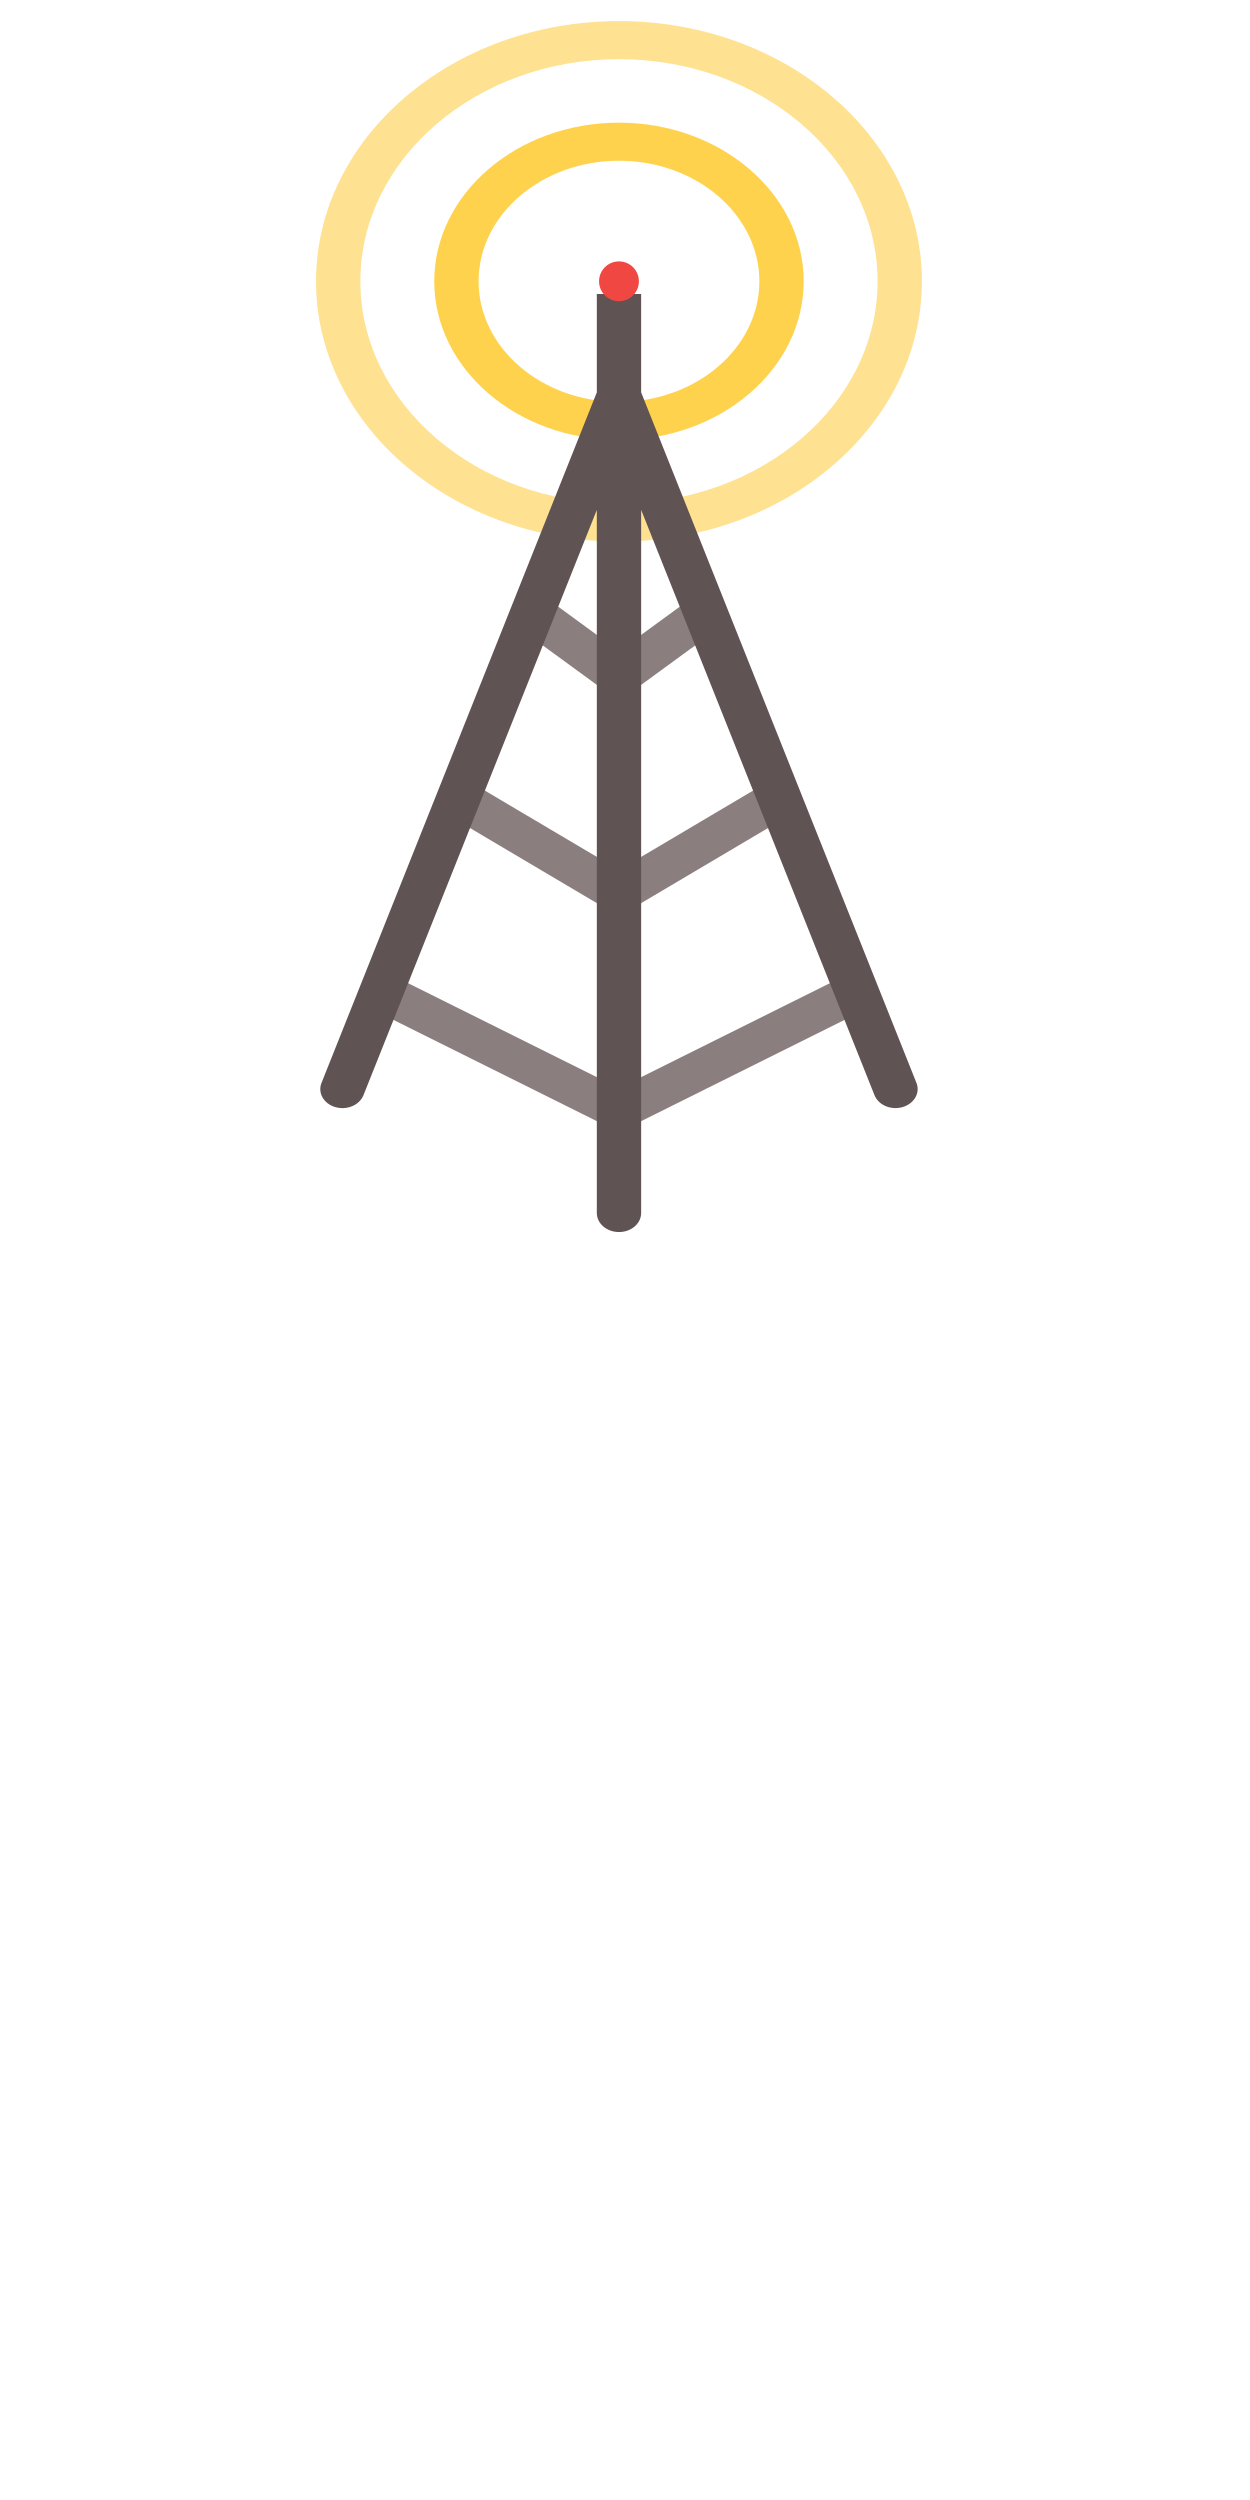
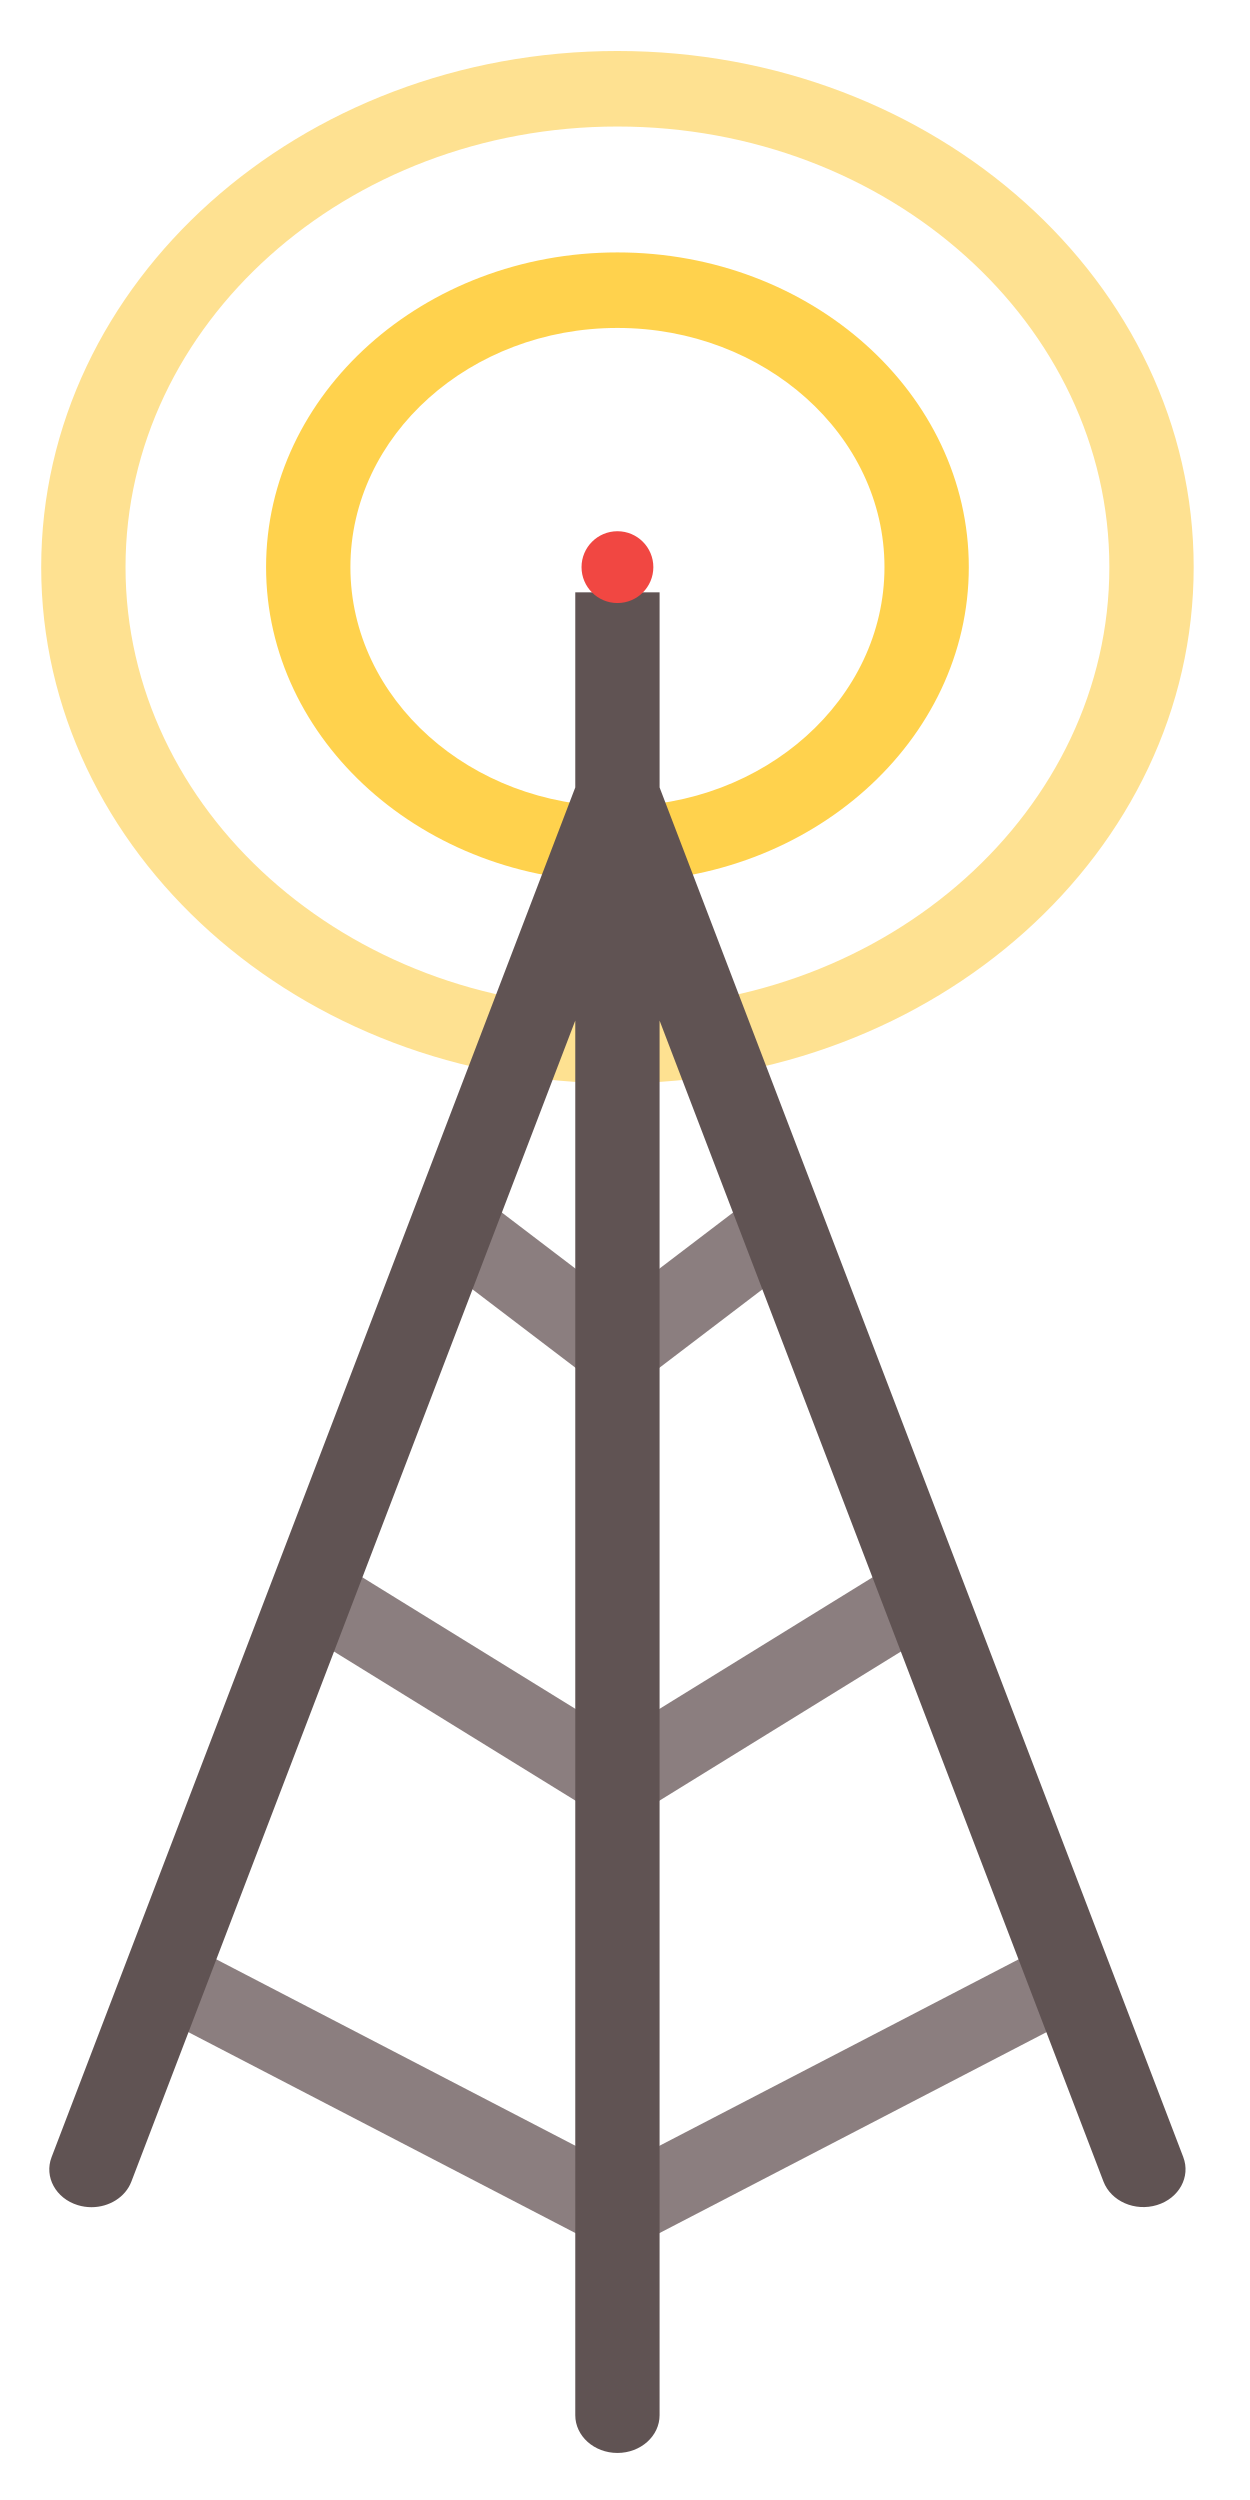
- <svg xmlns="http://www.w3.org/2000/svg" width="100%" height="200%" viewBox="0 0 128 256">
+ <svg xmlns="http://www.w3.org/2000/svg" width="80%" height="100%" viewBox="0 0 102 204">
  <g>
    <g id="svg_9">
      <g id="svg_1">
-         <path id="svg_2" fill="#8B7E7F" d="m63.383,71.179c-0.523,0 -1.047,-0.155 -1.47,-0.464l-8.871,-6.479l2.941,-2.971l7.4,5.405l7.4,-5.404l2.941,2.971l-8.87,6.478c-0.424,0.309 -0.947,0.464 -1.471,0.464z" />
-         <path id="svg_3" fill="#8B7E7F" d="m63.383,93.406c-0.45,0 -0.9,-0.115 -1.288,-0.344l-16.436,-9.732c-1.032,-0.611 1.544,-3.822 2.577,-3.211l15.148,8.969l15.147,-8.968c1.032,-0.611 3.608,2.6 2.577,3.211l-16.435,9.731c-0.389,0.229 -0.839,0.344 -1.289,0.344z" />
-         <path id="svg_4" fill="#8B7E7F" d="m63.383,115.632c-0.393,0 -0.786,-0.088 -1.138,-0.263l-24.344,-12.119c-1.085,-0.54 1.192,-3.914 2.276,-3.374l23.205,11.553l23.206,-11.553c1.084,-0.54 3.361,2.834 2.276,3.374l-24.344,12.12c-0.352,0.175 -0.745,0.263 -1.138,0.263z" />
+         <path id="svg_2" fill="#8B7E7F" d="m50.383,113.255c-0.793,0 -1.586,-0.245 -2.228,-0.734l-13.447,-10.241l4.458,-4.696l11.217,8.544l11.216,-8.542l4.458,4.696l-13.445,10.239c-0.643,0.489 -1.436,0.733 -2.229,0.733l0,0z" />
+         <path id="svg_3" fill="#8B7E7F" d="m50.383,148.387c-0.683,0 -1.365,-0.181 -1.952,-0.544l-24.914,-15.383c-1.565,-0.966 2.341,-6.041 3.905,-5.075l22.962,14.177l22.959,-14.175c1.565,-0.965 5.47,4.109 3.905,5.075l-24.912,15.381c-0.589,0.363 -1.271,0.544 -1.954,0.544l-0,0z" />
+         <path id="svg_4" fill="#8B7E7F" d="m50.383,183.519c-0.596,0 -1.192,-0.139 -1.725,-0.415l-36.9,-19.156c-1.644,-0.853 1.807,-6.187 3.45,-5.333l35.174,18.261l35.175,-18.261c1.644,-0.853 5.094,4.479 3.45,5.333l-36.9,19.157c-0.533,0.277 -1.129,0.415 -1.725,0.415l-0,0z" />
      </g>
-       <path id="svg_5" fill="#FEE191" d="m63.383,55.452c-17.105,0 -31.021,-11.953 -31.021,-26.646s13.916,-26.646 31.021,-26.646s31.021,11.953 31.021,26.646s-13.916,26.646 -31.021,26.646zm0,-49.392c-14.602,0 -26.481,10.204 -26.481,22.746s11.879,22.746 26.481,22.746s26.481,-10.204 26.481,-22.746s-11.879,-22.746 -26.481,-22.746z" />
-       <path id="svg_6" fill="#FFD24D" d="m63.383,45.054c-10.43,0 -18.915,-7.289 -18.915,-16.247s8.485,-16.247 18.915,-16.247s18.915,7.289 18.915,16.247s-8.485,16.247 -18.915,16.247zm0,-28.595c-7.927,0 -14.375,5.54 -14.375,12.348s6.449,12.348 14.375,12.348s14.375,-5.54 14.375,-12.348s-6.449,-12.348 -14.375,-12.348z" />
-       <path id="svg_7" fill="#605353" d="m93.843,110.886l-28.19,-70.707l0,-10.073l-4.539,0l0,10.074l-28.193,70.712c-0.406,1.019 0.226,2.127 1.412,2.476c0.244,0.071 0.492,0.106 0.736,0.106c0.943,0 1.825,-0.509 2.147,-1.318l23.898,-59.94l0,71.996c0,1.077 1.016,1.95 2.27,1.95c1.254,0 2.27,-0.873 2.27,-1.95l0,-71.996l23.896,59.934c0.407,1.018 1.697,1.562 2.883,1.213c1.186,-0.349 1.818,-1.457 1.412,-2.476z" stroke-opacity="0" />
-       <circle id="svg_8" fill="#F14742" r="2.04" cy="28.806" cx="63.383" />
+       <path id="svg_5" fill="#FEE191" d="m50.383,88.395c-25.928,0 -47.021,-18.894 -47.021,-42.117s21.093,-42.117 47.021,-42.117s47.021,18.894 47.021,42.117s-21.093,42.117 -47.021,42.117zm0,-78.071c-22.133,0 -40.14,16.129 -40.14,35.954s18.006,35.954 40.14,35.954s40.14,-16.129 40.14,-35.954s-18.006,-35.954 -40.14,-35.954z" />
+       <path id="svg_6" fill="#FFD24D" d="m50.383,71.959c-15.809,0 -28.671,-11.521 -28.671,-25.681s12.862,-25.681 28.671,-25.681s28.671,11.521 28.671,25.681s-12.862,25.681 -28.671,25.681zm0,-45.199c-12.015,0 -21.79,8.756 -21.79,19.518s9.776,19.518 21.79,19.518s21.79,-8.756 21.79,-19.518s-9.775,-19.518 -21.79,-19.518z" />
+       <path id="svg_7" fill="#605353" d="m96.554,176.017l-42.731,-111.762l0,-15.922l-6.881,0l0,15.923l-42.734,111.77c-0.615,1.61 0.343,3.363 2.14,3.914c0.369,0.113 0.745,0.167 1.115,0.167c1.43,0 2.766,-0.805 3.255,-2.084l36.224,-94.744l0,113.8c0,1.702 1.54,3.082 3.44,3.082c1.9,0 3.44,-1.38 3.44,-3.082l0,-113.8l36.221,94.735c0.616,1.61 2.572,2.469 4.37,1.917c1.798,-0.551 2.756,-2.304 2.14,-3.914l0,0z" stroke-opacity="0" />
+       <circle id="svg_8" fill="#F14742" r="2.93" cy="46.278" cx="50.383" />
    </g>
  </g>
</svg>
